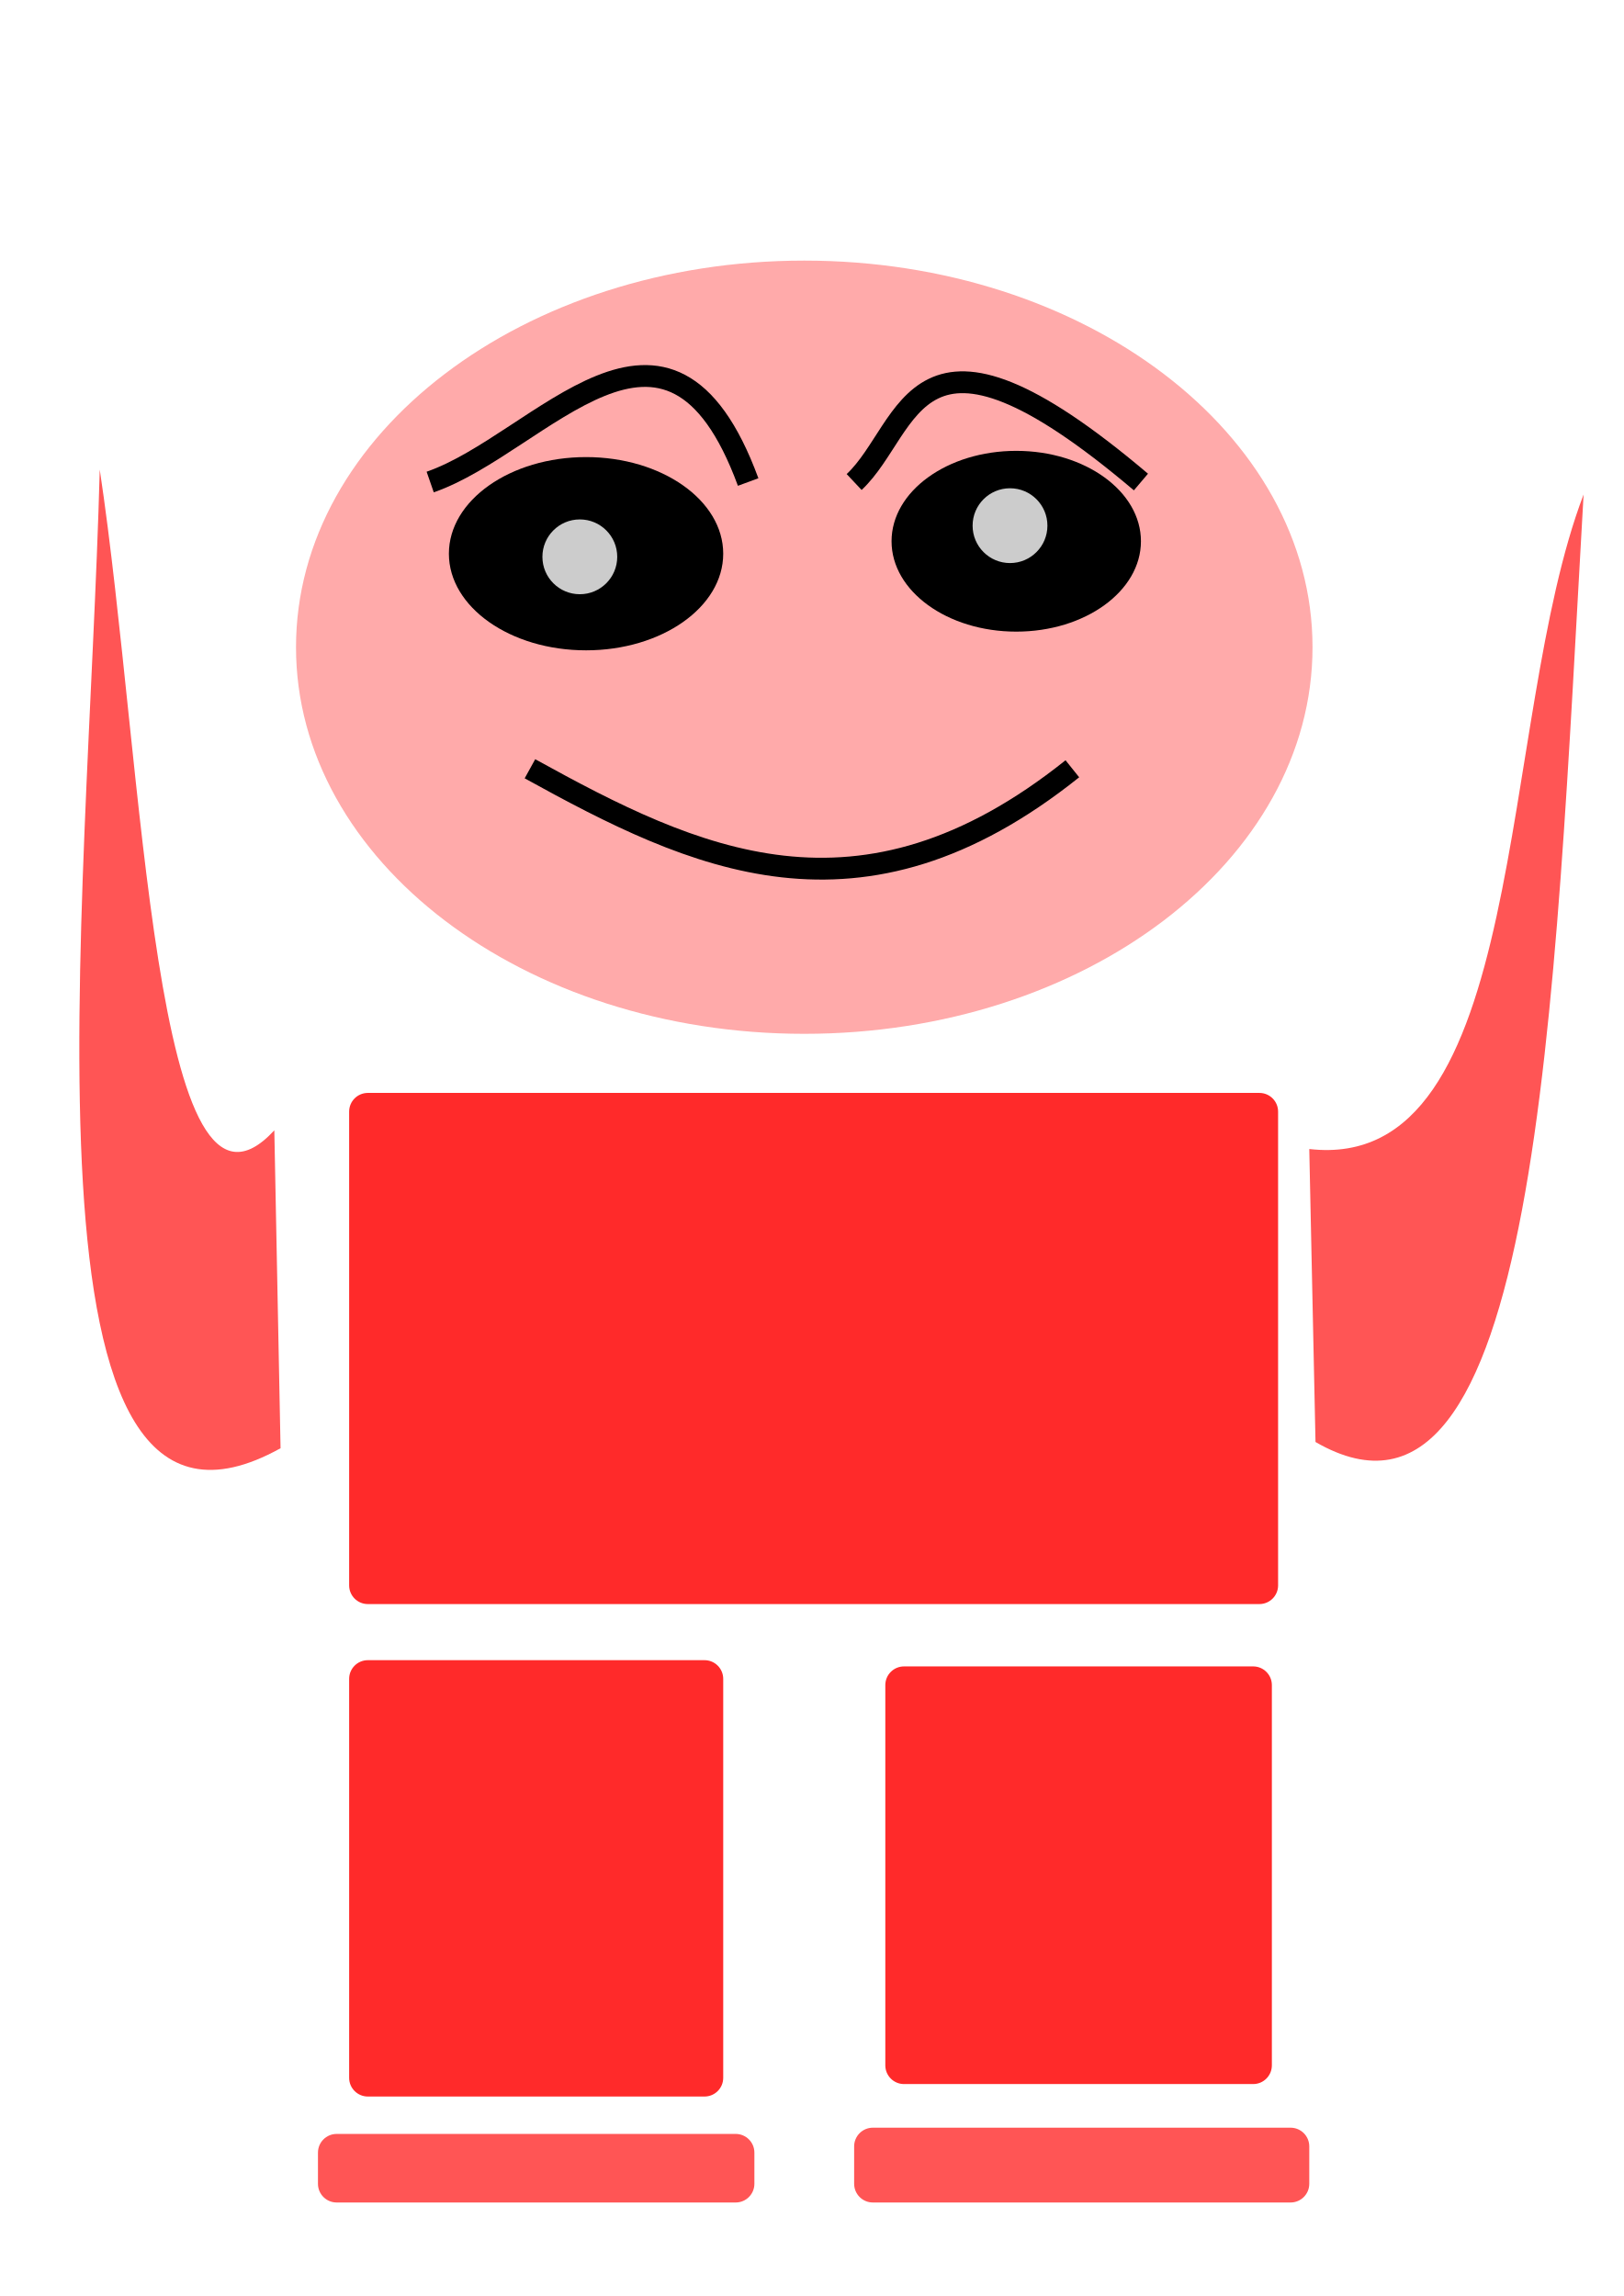
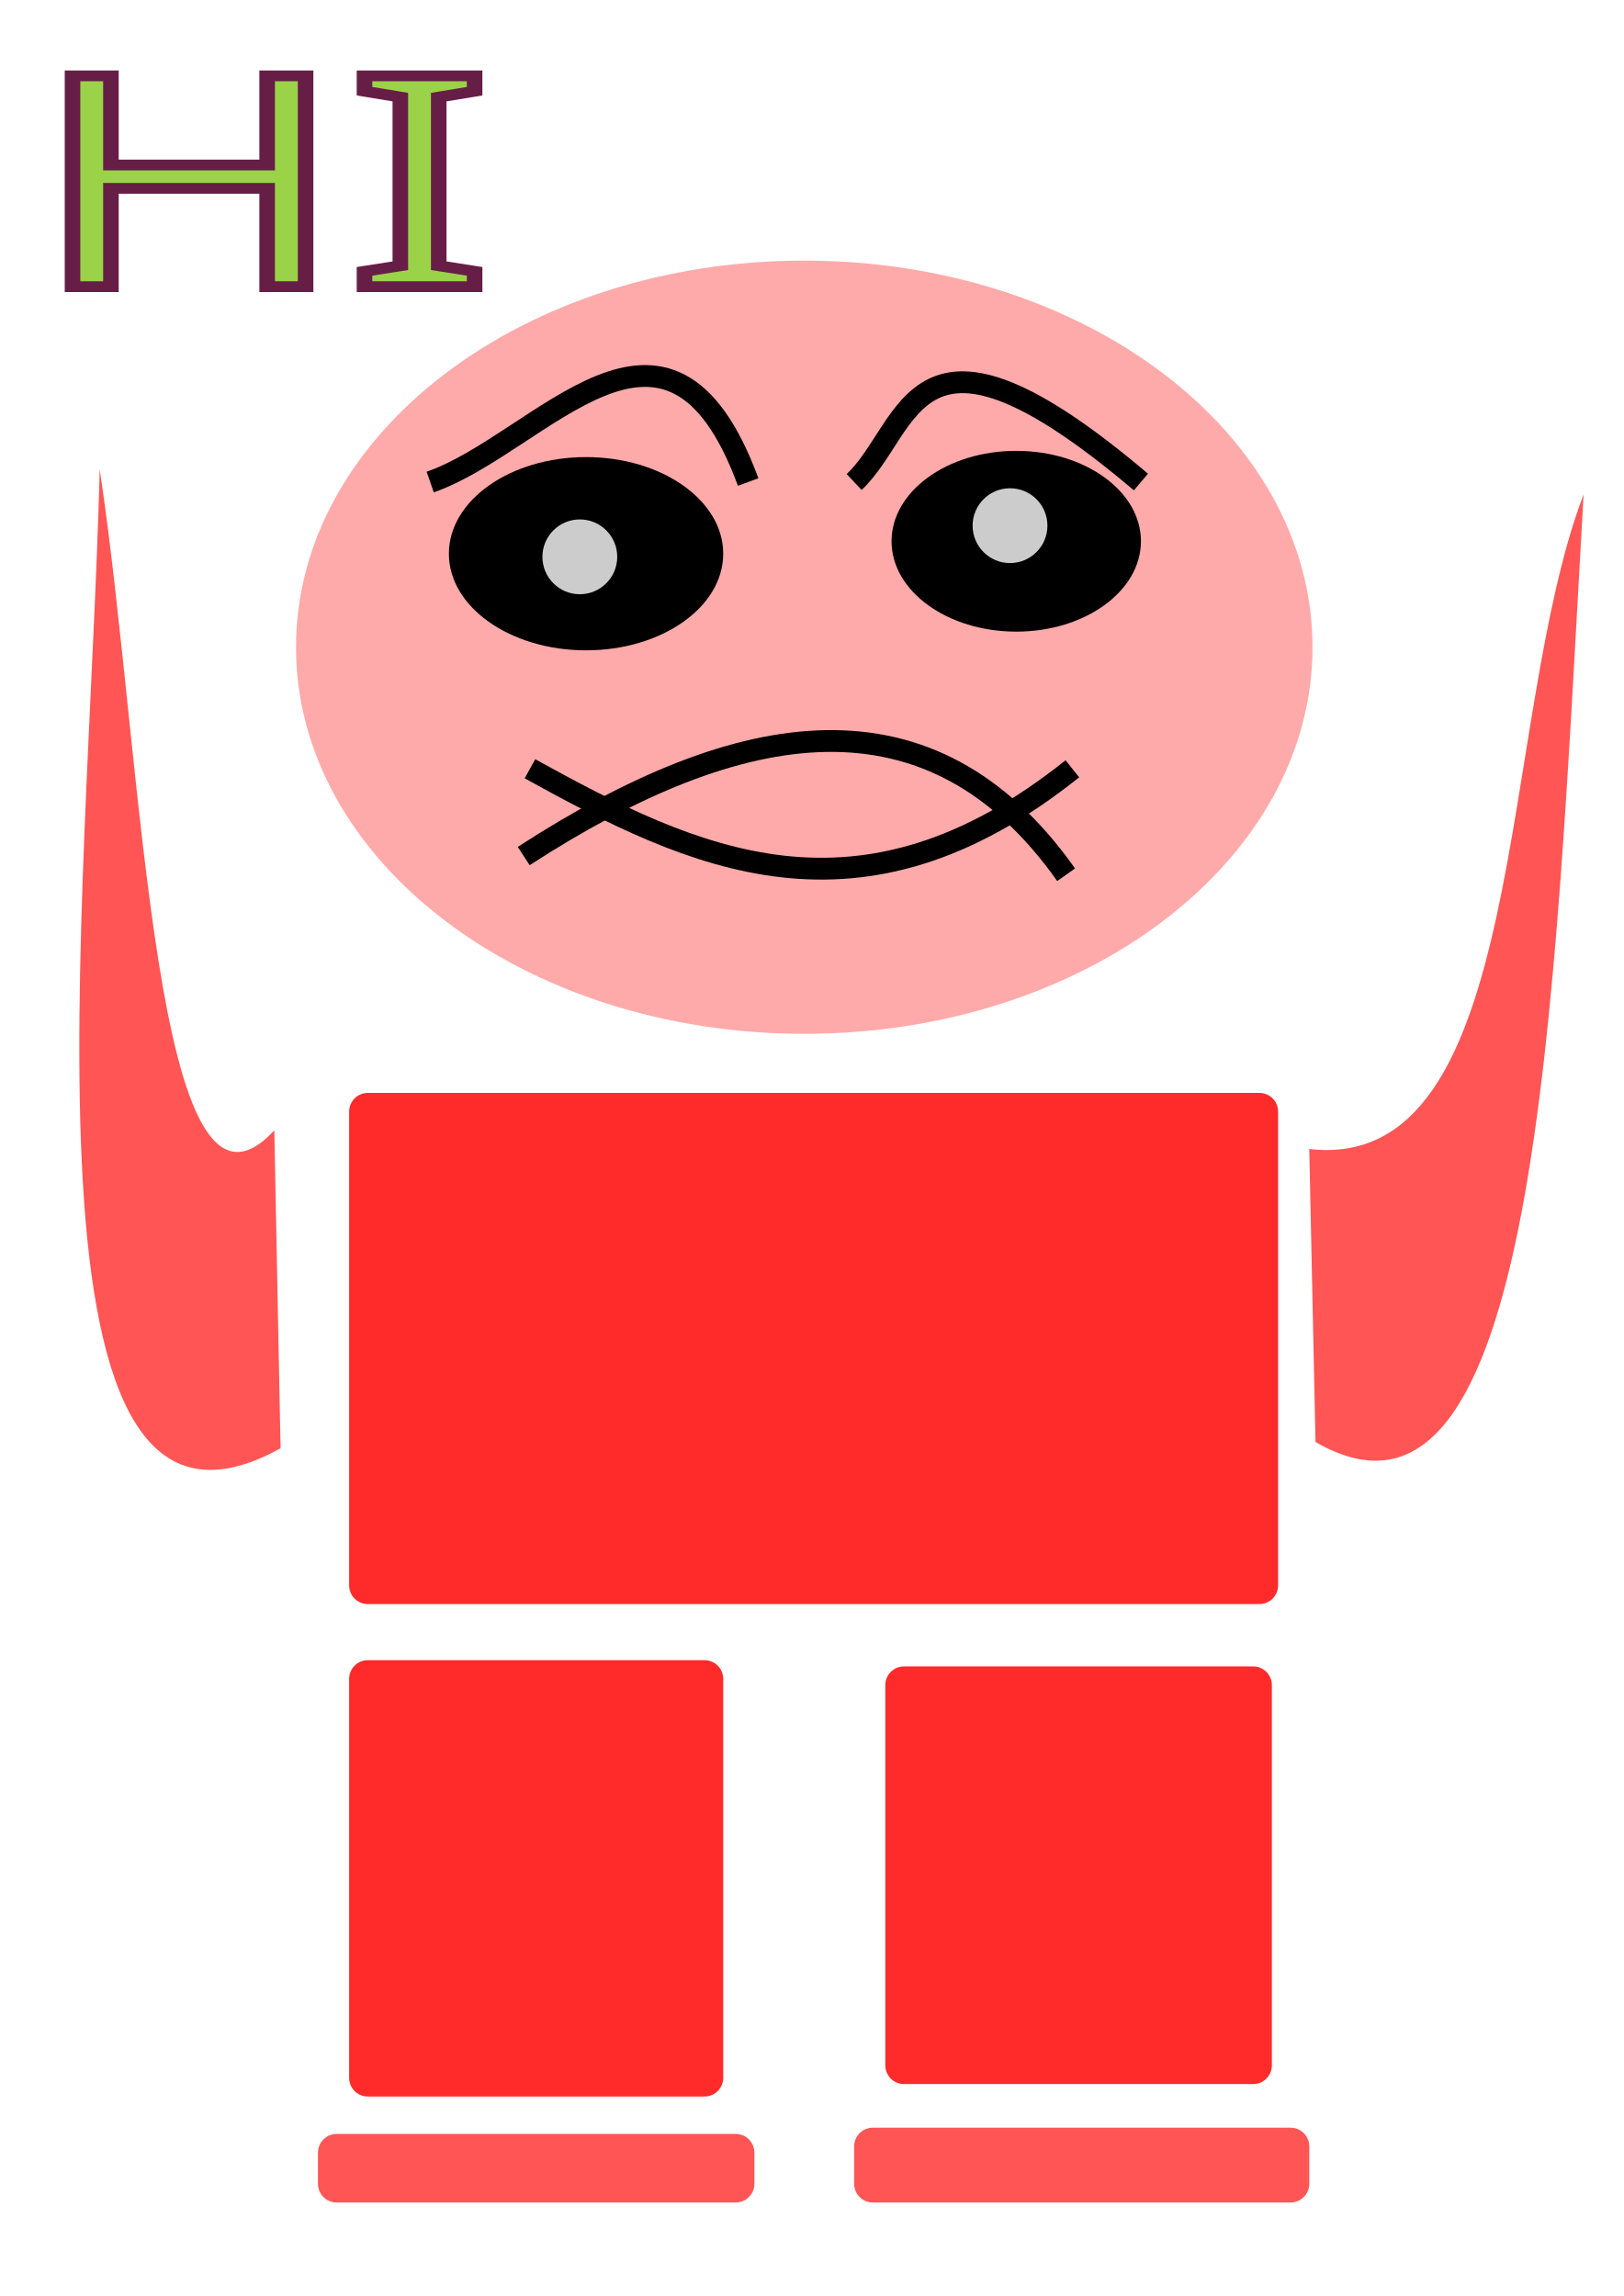
- <svg xmlns="http://www.w3.org/2000/svg" version="1.1" id="svg2" viewBox="0 0 744.094 1052.362" height="297mm" width="210mm">
+ <svg xmlns="http://www.w3.org/2000/svg" width="210mm" height="297mm" viewBox="0 0 744.094 1052.362" id="svg2" version="1.1">
  <defs id="defs4" />
  <g id="layer1">
-     <ellipse ry="177.201" rx="232.916" cy="296.648" cx="368.571" id="path3336" style="fill:#ffaaaa;fill-opacity:1;stroke:none;stroke-width:12.026;stroke-miterlimit:4;stroke-dasharray:none;stroke-opacity:1" />
-     <ellipse ry="44.286" rx="62.857" cy="253.791" cx="268.571" id="path4140" style="fill:#000000;fill-opacity:1;stroke:none;stroke-width:15;stroke-miterlimit:4;stroke-dasharray:none;stroke-opacity:1" />
-     <ellipse ry="41.429" rx="57.143" cy="248.076" cx="465.714" id="path4142" style="fill:#000000;fill-opacity:1;stroke:none;stroke-width:15;stroke-miterlimit:4;stroke-dasharray:none;stroke-opacity:1" />
-     <circle r="17.143" cy="255.219" cx="265.714" id="path4146" style="fill:#cccccc;fill-opacity:1;stroke:none;stroke-width:15;stroke-miterlimit:4;stroke-dasharray:none;stroke-opacity:1" />
-     <circle r="17.143" cy="240.934" cx="462.857" id="path4148" style="fill:#cccccc;fill-opacity:1;stroke:none;stroke-width:15;stroke-miterlimit:4;stroke-dasharray:none;stroke-opacity:1" />
-     <path id="path4150" d="m 197.143,220.934 c 50.633,-17.527 108.908,-100.004 145.714,0" style="fill:none;fill-rule:evenodd;stroke:#000000;stroke-width:10;stroke-linecap:butt;stroke-linejoin:miter;stroke-miterlimit:4;stroke-dasharray:none;stroke-opacity:1" />
-     <path id="path4152" d="m 391.429,220.934 c 26.608,-25.02 26.418,-89.019 131.429,0" style="fill:none;fill-rule:evenodd;stroke:#000000;stroke-width:10;stroke-linecap:butt;stroke-linejoin:miter;stroke-miterlimit:4;stroke-dasharray:none;stroke-opacity:1" />
-     <path id="path4154" d="m 242.857,352.362 c 75.088,41.437 151.089,78.003 248.571,0" style="fill:none;fill-rule:evenodd;stroke:#000000;stroke-width:10;stroke-linecap:butt;stroke-linejoin:miter;stroke-miterlimit:4;stroke-dasharray:none;stroke-opacity:1" />
-     <rect ry="8.571" y="760.934" x="160" height="200" width="171.429" id="rect4160" style="fill:#ff2a2a;fill-opacity:1;stroke:none;stroke-width:10;stroke-miterlimit:4;stroke-dasharray:none;stroke-opacity:1" />
-     <rect ry="8.571" y="763.791" x="405.714" height="191.429" width="177.143" id="rect4162" style="fill:#ff2a2a;fill-opacity:1;stroke:none;stroke-width:10;stroke-miterlimit:4;stroke-dasharray:none;stroke-opacity:1" />
-     <rect ry="8.571" y="500.934" x="160" height="234.286" width="425.714" id="rect4164" style="fill:#ff2a2a;fill-opacity:1;stroke:none;stroke-width:10;stroke-miterlimit:4;stroke-dasharray:none;stroke-opacity:1" />
-     <path id="path4166" d="m 125.714,518.076 2.857,145.714 C 2.93,733.595 40.297,419.835 45.714,215.219 66.146,351.09 70.283,578.205 125.714,518.076 Z" style="fill:#ff5555;fill-opacity:1;fill-rule:evenodd;stroke:none;stroke-width:10;stroke-linecap:butt;stroke-linejoin:miter;stroke-miterlimit:4;stroke-dasharray:none;stroke-opacity:1" />
-     <path id="path4168" d="m 600,526.648 2.857,134.286 C 704.961,720.011 712.193,462.846 725.714,226.648 685.967,330.722 700.968,538.211 600,526.648 Z" style="fill:#ff5555;fill-rule:evenodd;stroke:none;stroke-width:10;stroke-linecap:butt;stroke-linejoin:miter;stroke-opacity:1;stroke-miterlimit:4;stroke-dasharray:none;fill-opacity:1" />
-     <rect ry="8.571" y="978.076" x="145.714" height="31.429" width="200" id="rect4174" style="fill:#ff5555;fill-opacity:1;stroke:none;stroke-width:10;stroke-miterlimit:4;stroke-dasharray:none;stroke-opacity:1" />
-     <rect ry="8.571" y="975.219" x="391.429" height="34.286" width="208.571" id="rect4176" style="fill:#ff5555;fill-opacity:1;stroke:none;stroke-width:10;stroke-miterlimit:4;stroke-dasharray:none;stroke-opacity:1" />
+     <ellipse style="fill:#ffaaaa;fill-opacity:1;stroke:none;stroke-width:12.026;stroke-miterlimit:4;stroke-dasharray:none;stroke-opacity:1" id="path3336" cx="368.571" cy="296.648" rx="232.916" ry="177.201" />
+     <ellipse style="fill:#000000;fill-opacity:1;stroke:none;stroke-width:15;stroke-miterlimit:4;stroke-dasharray:none;stroke-opacity:1" id="path4140" cx="268.571" cy="253.791" rx="62.857" ry="44.286" />
+     <ellipse style="fill:#000000;fill-opacity:1;stroke:none;stroke-width:15;stroke-miterlimit:4;stroke-dasharray:none;stroke-opacity:1" id="path4142" cx="465.714" cy="248.076" rx="57.143" ry="41.429" />
+     <circle style="fill:#cccccc;fill-opacity:1;stroke:none;stroke-width:15;stroke-miterlimit:4;stroke-dasharray:none;stroke-opacity:1" id="path4146" cx="265.714" cy="255.219" r="17.143" />
+     <circle style="fill:#cccccc;fill-opacity:1;stroke:none;stroke-width:15;stroke-miterlimit:4;stroke-dasharray:none;stroke-opacity:1" id="path4148" cx="462.857" cy="240.934" r="17.143" />
+     <path style="fill:none;fill-rule:evenodd;stroke:#000000;stroke-width:10;stroke-linecap:butt;stroke-linejoin:miter;stroke-miterlimit:4;stroke-dasharray:none;stroke-opacity:1" d="m 197.143,220.934 c 50.633,-17.527 108.908,-100.004 145.714,0" id="path4150" />
+     <path style="fill:none;fill-rule:evenodd;stroke:#000000;stroke-width:10;stroke-linecap:butt;stroke-linejoin:miter;stroke-miterlimit:4;stroke-dasharray:none;stroke-opacity:1" d="m 391.429,220.934 c 26.608,-25.02 26.418,-89.019 131.429,0" id="path4152" />
+     <path style="fill:none;fill-rule:evenodd;stroke:#000000;stroke-width:10;stroke-linecap:butt;stroke-linejoin:miter;stroke-miterlimit:4;stroke-dasharray:none;stroke-opacity:1" d="m 242.857,352.362 c 75.088,41.437 151.089,78.003 248.571,0" id="path4154" />
+     <rect style="fill:#ff2a2a;fill-opacity:1;stroke:none;stroke-width:10;stroke-miterlimit:4;stroke-dasharray:none;stroke-opacity:1" id="rect4160" width="171.429" height="200" x="160" y="760.934" ry="8.571" />
+     <rect style="fill:#ff2a2a;fill-opacity:1;stroke:none;stroke-width:10;stroke-miterlimit:4;stroke-dasharray:none;stroke-opacity:1" id="rect4162" width="177.143" height="191.429" x="405.714" y="763.791" ry="8.571" />
+     <rect style="fill:#ff2a2a;fill-opacity:1;stroke:none;stroke-width:10;stroke-miterlimit:4;stroke-dasharray:none;stroke-opacity:1" id="rect4164" width="425.714" height="234.286" x="160" y="500.934" ry="8.571" />
+     <path style="fill:#ff5555;fill-opacity:1;fill-rule:evenodd;stroke:none;stroke-width:10;stroke-linecap:butt;stroke-linejoin:miter;stroke-miterlimit:4;stroke-dasharray:none;stroke-opacity:1" d="m 125.714,518.076 2.857,145.714 C 2.93,733.595 40.297,419.835 45.714,215.219 66.146,351.09 70.283,578.205 125.714,518.076 Z" id="path4166" />
+     <path style="fill:#ff5555;fill-rule:evenodd;stroke:none;stroke-width:10;stroke-linecap:butt;stroke-linejoin:miter;stroke-opacity:1;stroke-miterlimit:4;stroke-dasharray:none;fill-opacity:1" d="m 600,526.648 2.857,134.286 C 704.961,720.011 712.193,462.846 725.714,226.648 685.967,330.722 700.968,538.211 600,526.648 Z" id="path4168" />
+     <rect style="fill:#ff5555;fill-opacity:1;stroke:none;stroke-width:10;stroke-miterlimit:4;stroke-dasharray:none;stroke-opacity:1" id="rect4174" width="200" height="31.429" x="145.714" y="978.076" ry="8.571" />
+     <rect style="fill:#ff5555;fill-opacity:1;stroke:none;stroke-width:10;stroke-miterlimit:4;stroke-dasharray:none;stroke-opacity:1" id="rect4176" width="208.571" height="34.286" x="391.429" y="975.219" ry="8.571" />
+     <path style="fill:none;fill-rule:evenodd;stroke:#000000;stroke-width:10;stroke-linecap:butt;stroke-linejoin:miter;stroke-opacity:1;stroke-miterlimit:4;stroke-dasharray:none" d="m 240,392.362 c 99.726,-64.619 186.84,-78.787 248.571,8.571" id="path4306" />
+     <text xml:space="preserve" style="font-style:normal;font-weight:normal;font-size:162.708px;line-height:125%;font-family:sans-serif;letter-spacing:0px;word-spacing:0px;fill:#9ad248;fill-opacity:1;stroke:#671e46;stroke-width:5.937;stroke-linecap:butt;stroke-linejoin:miter;stroke-miterlimit:4;stroke-dasharray:none;stroke-opacity:1" x="11.863" y="157.971" id="text4326" transform="scale(1.202219,0.8317952)">
+       <tspan id="tspan4328" x="11.863" y="157.971" style="stroke-width:5.937;stroke-miterlimit:4;stroke-dasharray:none">HI</tspan>
+     </text>
  </g>
</svg>
